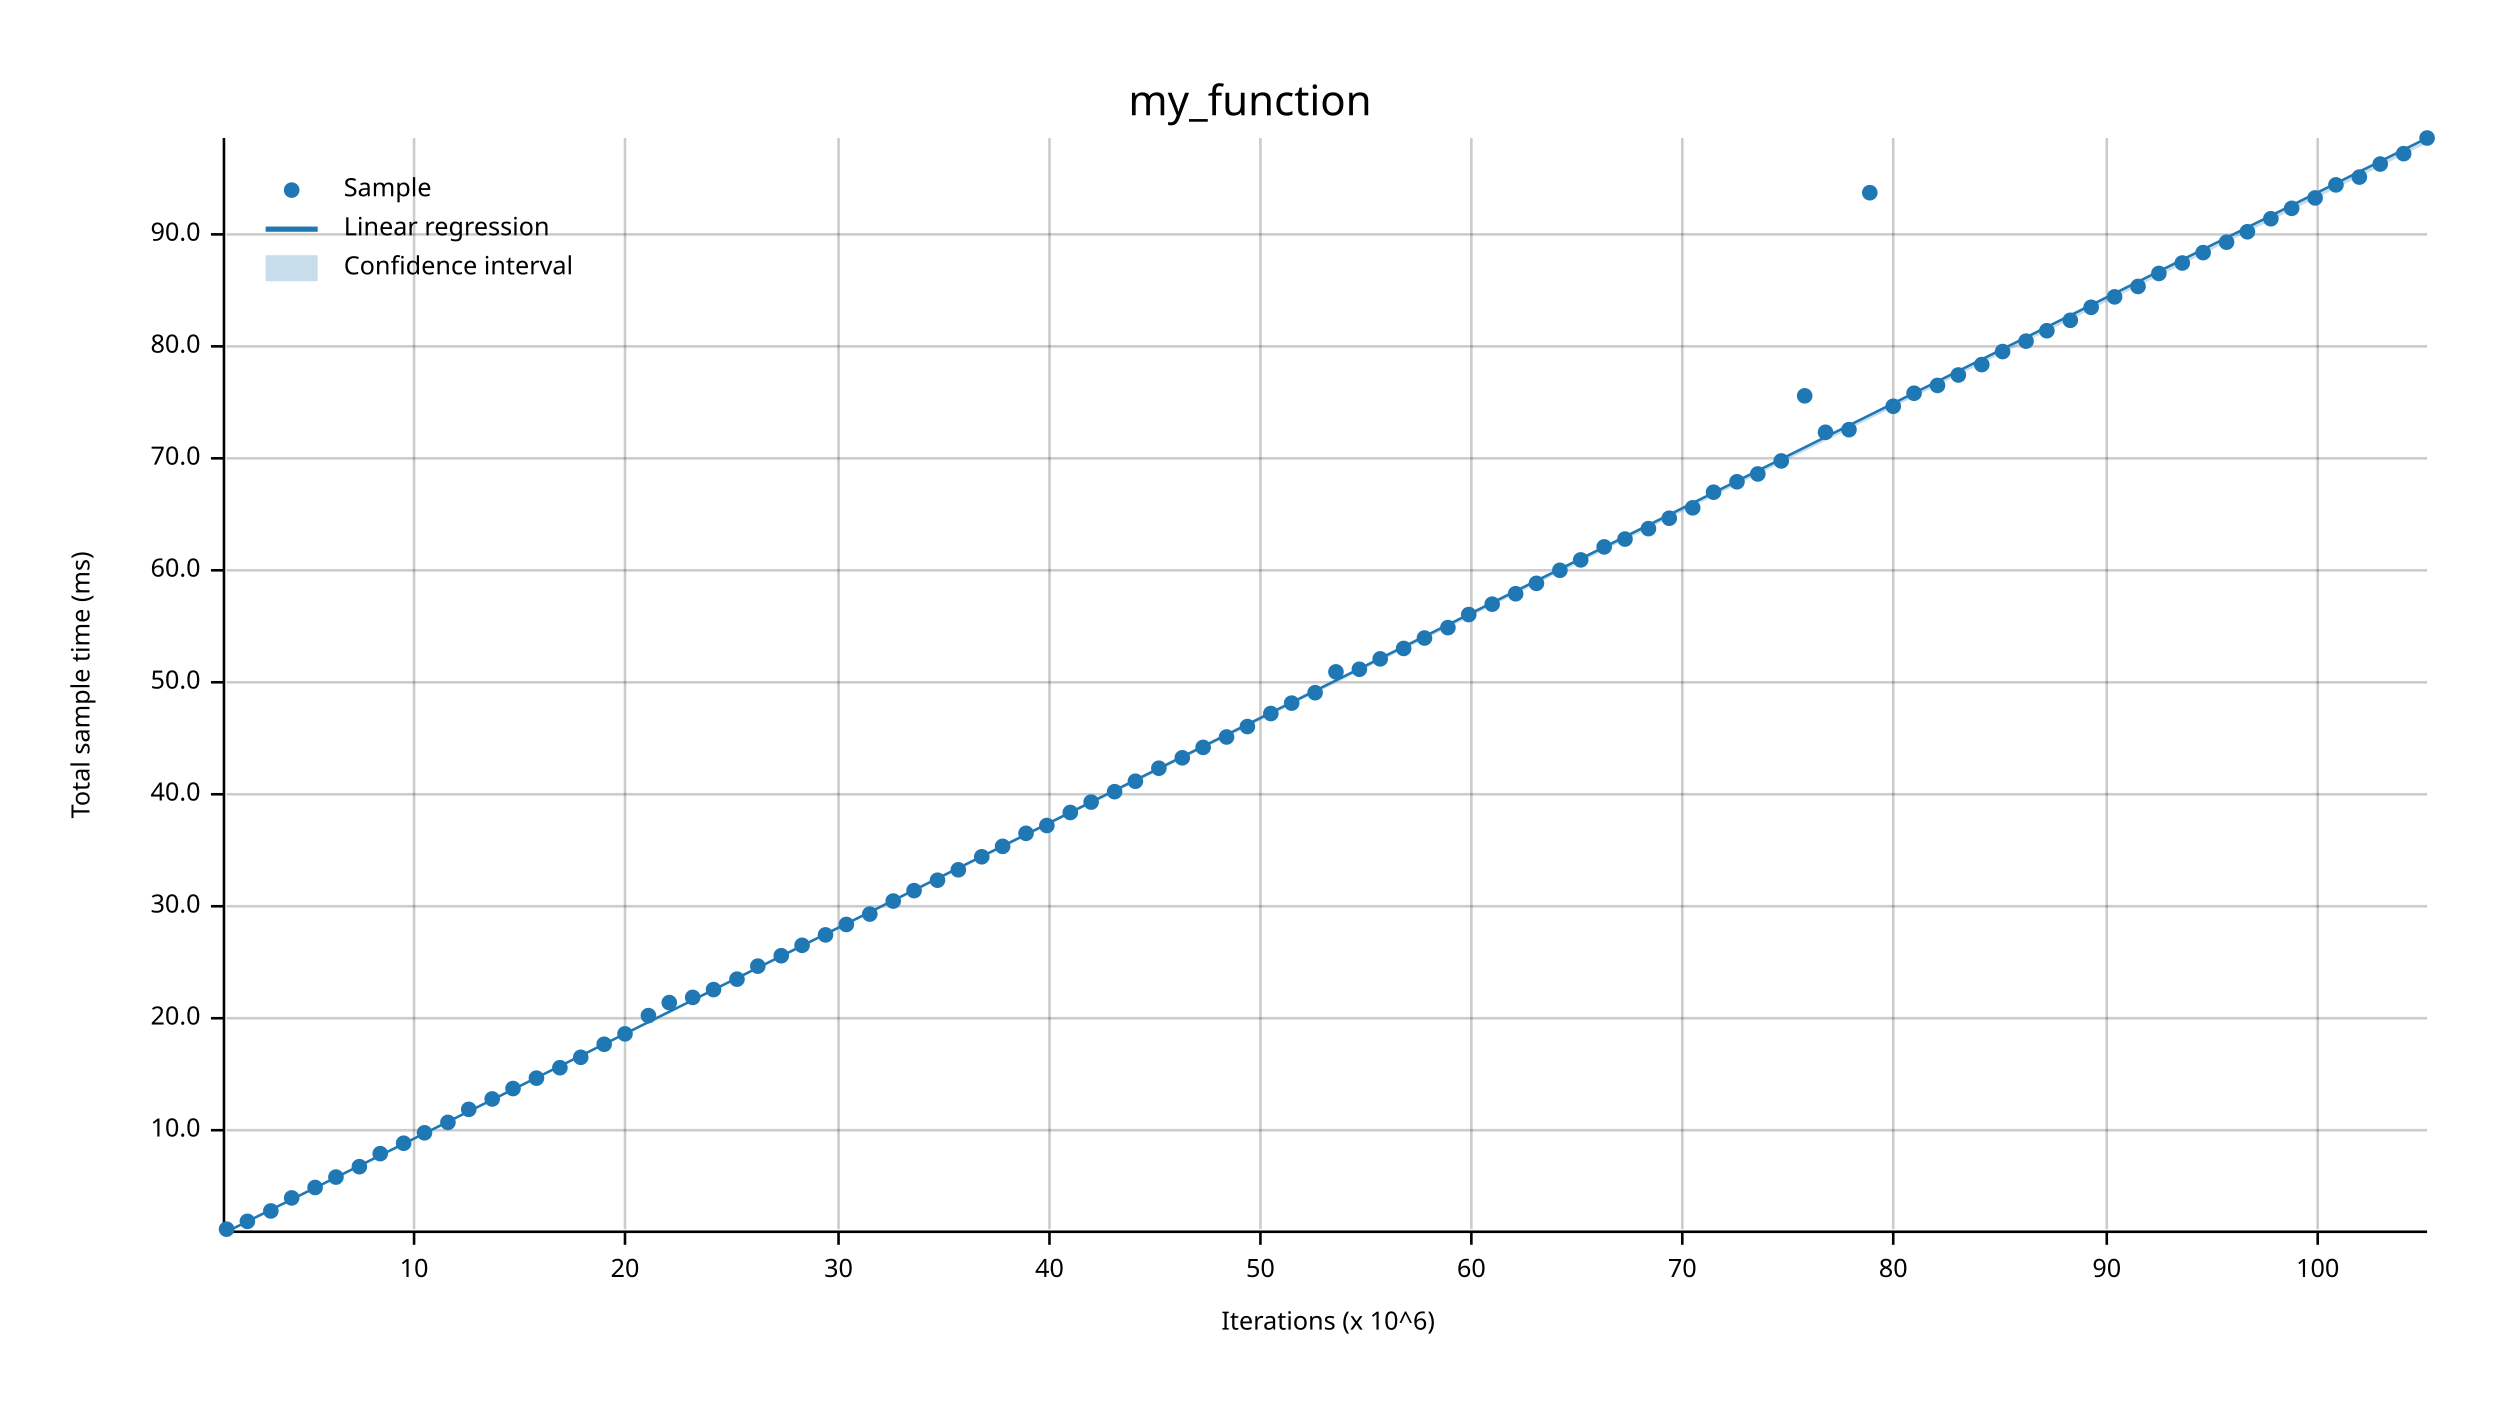
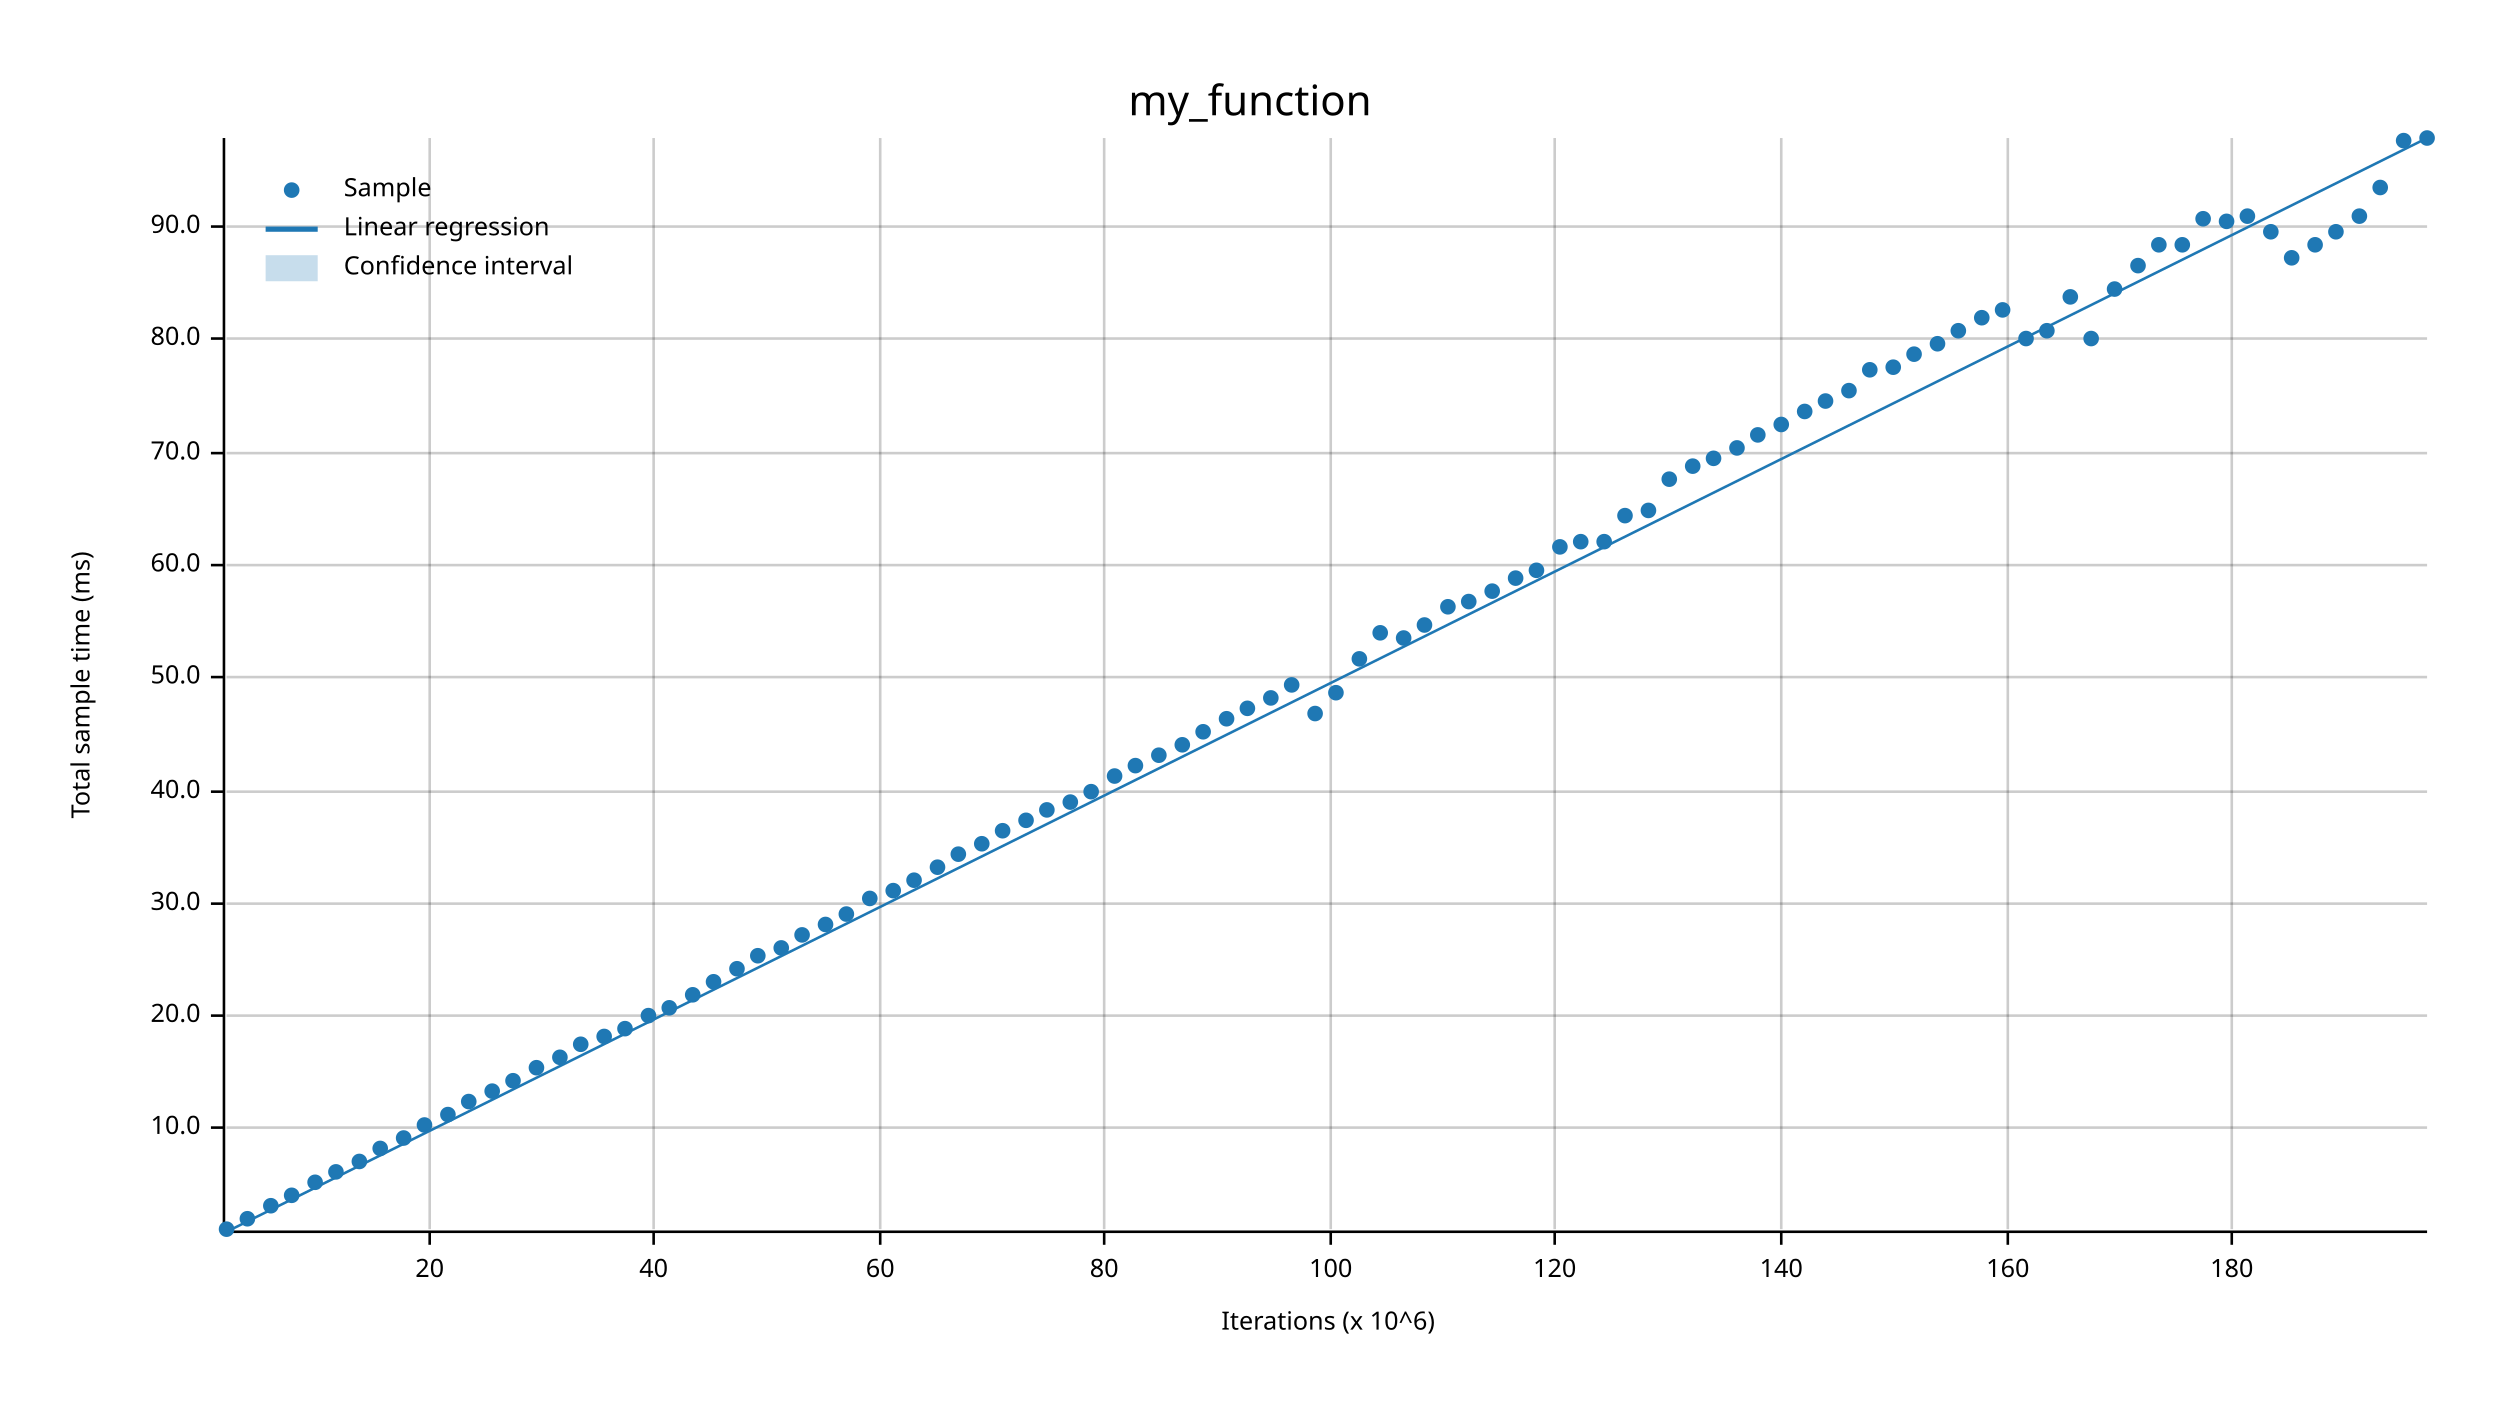
<svg xmlns="http://www.w3.org/2000/svg" width="960" height="540" viewBox="0 0 960 540">
  <text x="480" y="32" dy="0.76em" text-anchor="middle" font-family="sans-serif" font-size="16.129" opacity="1" fill="#000000">
my_function
</text>
  <text x="27" y="263" dy="0.76em" text-anchor="middle" font-family="sans-serif" font-size="9.677" opacity="1" fill="#000000" transform="rotate(270, 27, 263)">
Total sample time (ms)
</text>
  <text x="510" y="513" dy="-0.5ex" text-anchor="middle" font-family="sans-serif" font-size="9.677" opacity="1" fill="#000000">
Iterations (x 10^6)
</text>
-   <line opacity="0.2" stroke="#000000" stroke-width="1" x1="159" y1="472" x2="159" y2="53" />
-   <line opacity="0.2" stroke="#000000" stroke-width="1" x1="240" y1="472" x2="240" y2="53" />
-   <line opacity="0.2" stroke="#000000" stroke-width="1" x1="322" y1="472" x2="322" y2="53" />
-   <line opacity="0.2" stroke="#000000" stroke-width="1" x1="403" y1="472" x2="403" y2="53" />
-   <line opacity="0.2" stroke="#000000" stroke-width="1" x1="484" y1="472" x2="484" y2="53" />
-   <line opacity="0.2" stroke="#000000" stroke-width="1" x1="565" y1="472" x2="565" y2="53" />
-   <line opacity="0.2" stroke="#000000" stroke-width="1" x1="646" y1="472" x2="646" y2="53" />
-   <line opacity="0.2" stroke="#000000" stroke-width="1" x1="727" y1="472" x2="727" y2="53" />
-   <line opacity="0.2" stroke="#000000" stroke-width="1" x1="809" y1="472" x2="809" y2="53" />
-   <line opacity="0.2" stroke="#000000" stroke-width="1" x1="890" y1="472" x2="890" y2="53" />
-   <line opacity="0.2" stroke="#000000" stroke-width="1" x1="87" y1="434" x2="932" y2="434" />
-   <line opacity="0.2" stroke="#000000" stroke-width="1" x1="87" y1="391" x2="932" y2="391" />
-   <line opacity="0.2" stroke="#000000" stroke-width="1" x1="87" y1="348" x2="932" y2="348" />
-   <line opacity="0.2" stroke="#000000" stroke-width="1" x1="87" y1="305" x2="932" y2="305" />
-   <line opacity="0.2" stroke="#000000" stroke-width="1" x1="87" y1="262" x2="932" y2="262" />
-   <line opacity="0.2" stroke="#000000" stroke-width="1" x1="87" y1="219" x2="932" y2="219" />
-   <line opacity="0.2" stroke="#000000" stroke-width="1" x1="87" y1="176" x2="932" y2="176" />
-   <line opacity="0.2" stroke="#000000" stroke-width="1" x1="87" y1="133" x2="932" y2="133" />
-   <line opacity="0.2" stroke="#000000" stroke-width="1" x1="87" y1="90" x2="932" y2="90" />
+   <line opacity="0.2" stroke="#000000" stroke-width="1" x1="165" y1="472" x2="165" y2="53" />
+   <line opacity="0.2" stroke="#000000" stroke-width="1" x1="251" y1="472" x2="251" y2="53" />
+   <line opacity="0.2" stroke="#000000" stroke-width="1" x1="338" y1="472" x2="338" y2="53" />
+   <line opacity="0.2" stroke="#000000" stroke-width="1" x1="424" y1="472" x2="424" y2="53" />
+   <line opacity="0.2" stroke="#000000" stroke-width="1" x1="511" y1="472" x2="511" y2="53" />
+   <line opacity="0.2" stroke="#000000" stroke-width="1" x1="597" y1="472" x2="597" y2="53" />
+   <line opacity="0.2" stroke="#000000" stroke-width="1" x1="684" y1="472" x2="684" y2="53" />
+   <line opacity="0.2" stroke="#000000" stroke-width="1" x1="771" y1="472" x2="771" y2="53" />
+   <line opacity="0.2" stroke="#000000" stroke-width="1" x1="857" y1="472" x2="857" y2="53" />
+   <line opacity="0.2" stroke="#000000" stroke-width="1" x1="87" y1="433" x2="932" y2="433" />
+   <line opacity="0.2" stroke="#000000" stroke-width="1" x1="87" y1="390" x2="932" y2="390" />
+   <line opacity="0.2" stroke="#000000" stroke-width="1" x1="87" y1="347" x2="932" y2="347" />
+   <line opacity="0.2" stroke="#000000" stroke-width="1" x1="87" y1="304" x2="932" y2="304" />
+   <line opacity="0.2" stroke="#000000" stroke-width="1" x1="87" y1="260" x2="932" y2="260" />
+   <line opacity="0.2" stroke="#000000" stroke-width="1" x1="87" y1="217" x2="932" y2="217" />
+   <line opacity="0.2" stroke="#000000" stroke-width="1" x1="87" y1="174" x2="932" y2="174" />
+   <line opacity="0.2" stroke="#000000" stroke-width="1" x1="87" y1="130" x2="932" y2="130" />
+   <line opacity="0.2" stroke="#000000" stroke-width="1" x1="87" y1="87" x2="932" y2="87" />
  <polyline fill="none" opacity="1" stroke="#000000" stroke-width="1" points="86,53 86,472 " />
-   <text x="77" y="434" dy="0.5ex" text-anchor="end" font-family="sans-serif" font-size="9.677" opacity="1" fill="#000000">
+   <text x="77" y="433" dy="0.5ex" text-anchor="end" font-family="sans-serif" font-size="9.677" opacity="1" fill="#000000">
10.0
</text>
-   <polyline fill="none" opacity="1" stroke="#000000" stroke-width="1" points="81,434 86,434 " />
-   <text x="77" y="391" dy="0.5ex" text-anchor="end" font-family="sans-serif" font-size="9.677" opacity="1" fill="#000000">
+   <polyline fill="none" opacity="1" stroke="#000000" stroke-width="1" points="81,433 86,433 " />
+   <text x="77" y="390" dy="0.5ex" text-anchor="end" font-family="sans-serif" font-size="9.677" opacity="1" fill="#000000">
20.0
</text>
-   <polyline fill="none" opacity="1" stroke="#000000" stroke-width="1" points="81,391 86,391 " />
-   <text x="77" y="348" dy="0.5ex" text-anchor="end" font-family="sans-serif" font-size="9.677" opacity="1" fill="#000000">
+   <polyline fill="none" opacity="1" stroke="#000000" stroke-width="1" points="81,390 86,390 " />
+   <text x="77" y="347" dy="0.5ex" text-anchor="end" font-family="sans-serif" font-size="9.677" opacity="1" fill="#000000">
30.0
</text>
-   <polyline fill="none" opacity="1" stroke="#000000" stroke-width="1" points="81,348 86,348 " />
-   <text x="77" y="305" dy="0.5ex" text-anchor="end" font-family="sans-serif" font-size="9.677" opacity="1" fill="#000000">
+   <polyline fill="none" opacity="1" stroke="#000000" stroke-width="1" points="81,347 86,347 " />
+   <text x="77" y="304" dy="0.5ex" text-anchor="end" font-family="sans-serif" font-size="9.677" opacity="1" fill="#000000">
40.0
</text>
-   <polyline fill="none" opacity="1" stroke="#000000" stroke-width="1" points="81,305 86,305 " />
-   <text x="77" y="262" dy="0.5ex" text-anchor="end" font-family="sans-serif" font-size="9.677" opacity="1" fill="#000000">
+   <polyline fill="none" opacity="1" stroke="#000000" stroke-width="1" points="81,304 86,304 " />
+   <text x="77" y="260" dy="0.5ex" text-anchor="end" font-family="sans-serif" font-size="9.677" opacity="1" fill="#000000">
50.0
</text>
-   <polyline fill="none" opacity="1" stroke="#000000" stroke-width="1" points="81,262 86,262 " />
-   <text x="77" y="219" dy="0.5ex" text-anchor="end" font-family="sans-serif" font-size="9.677" opacity="1" fill="#000000">
+   <polyline fill="none" opacity="1" stroke="#000000" stroke-width="1" points="81,260 86,260 " />
+   <text x="77" y="217" dy="0.5ex" text-anchor="end" font-family="sans-serif" font-size="9.677" opacity="1" fill="#000000">
60.0
</text>
-   <polyline fill="none" opacity="1" stroke="#000000" stroke-width="1" points="81,219 86,219 " />
-   <text x="77" y="176" dy="0.5ex" text-anchor="end" font-family="sans-serif" font-size="9.677" opacity="1" fill="#000000">
+   <polyline fill="none" opacity="1" stroke="#000000" stroke-width="1" points="81,217 86,217 " />
+   <text x="77" y="174" dy="0.5ex" text-anchor="end" font-family="sans-serif" font-size="9.677" opacity="1" fill="#000000">
70.0
</text>
-   <polyline fill="none" opacity="1" stroke="#000000" stroke-width="1" points="81,176 86,176 " />
-   <text x="77" y="133" dy="0.5ex" text-anchor="end" font-family="sans-serif" font-size="9.677" opacity="1" fill="#000000">
+   <polyline fill="none" opacity="1" stroke="#000000" stroke-width="1" points="81,174 86,174 " />
+   <text x="77" y="130" dy="0.5ex" text-anchor="end" font-family="sans-serif" font-size="9.677" opacity="1" fill="#000000">
80.0
</text>
-   <polyline fill="none" opacity="1" stroke="#000000" stroke-width="1" points="81,133 86,133 " />
-   <text x="77" y="90" dy="0.5ex" text-anchor="end" font-family="sans-serif" font-size="9.677" opacity="1" fill="#000000">
+   <polyline fill="none" opacity="1" stroke="#000000" stroke-width="1" points="81,130 86,130 " />
+   <text x="77" y="87" dy="0.5ex" text-anchor="end" font-family="sans-serif" font-size="9.677" opacity="1" fill="#000000">
90.0
</text>
-   <polyline fill="none" opacity="1" stroke="#000000" stroke-width="1" points="81,90 86,90 " />
+   <polyline fill="none" opacity="1" stroke="#000000" stroke-width="1" points="81,87 86,87 " />
  <polyline fill="none" opacity="1" stroke="#000000" stroke-width="1" points="87,473 932,473 " />
-   <text x="159" y="483" dy="0.76em" text-anchor="middle" font-family="sans-serif" font-size="9.677" opacity="1" fill="#000000">
- 10
- </text>
-   <polyline fill="none" opacity="1" stroke="#000000" stroke-width="1" points="159,473 159,478 " />
-   <text x="240" y="483" dy="0.76em" text-anchor="middle" font-family="sans-serif" font-size="9.677" opacity="1" fill="#000000">
+   <text x="165" y="483" dy="0.76em" text-anchor="middle" font-family="sans-serif" font-size="9.677" opacity="1" fill="#000000">
20
</text>
-   <polyline fill="none" opacity="1" stroke="#000000" stroke-width="1" points="240,473 240,478 " />
-   <text x="322" y="483" dy="0.76em" text-anchor="middle" font-family="sans-serif" font-size="9.677" opacity="1" fill="#000000">
- 30
- </text>
-   <polyline fill="none" opacity="1" stroke="#000000" stroke-width="1" points="322,473 322,478 " />
-   <text x="403" y="483" dy="0.76em" text-anchor="middle" font-family="sans-serif" font-size="9.677" opacity="1" fill="#000000">
+   <polyline fill="none" opacity="1" stroke="#000000" stroke-width="1" points="165,473 165,478 " />
+   <text x="251" y="483" dy="0.76em" text-anchor="middle" font-family="sans-serif" font-size="9.677" opacity="1" fill="#000000">
40
</text>
-   <polyline fill="none" opacity="1" stroke="#000000" stroke-width="1" points="403,473 403,478 " />
-   <text x="484" y="483" dy="0.76em" text-anchor="middle" font-family="sans-serif" font-size="9.677" opacity="1" fill="#000000">
- 50
- </text>
-   <polyline fill="none" opacity="1" stroke="#000000" stroke-width="1" points="484,473 484,478 " />
-   <text x="565" y="483" dy="0.76em" text-anchor="middle" font-family="sans-serif" font-size="9.677" opacity="1" fill="#000000">
+   <polyline fill="none" opacity="1" stroke="#000000" stroke-width="1" points="251,473 251,478 " />
+   <text x="338" y="483" dy="0.76em" text-anchor="middle" font-family="sans-serif" font-size="9.677" opacity="1" fill="#000000">
60
</text>
-   <polyline fill="none" opacity="1" stroke="#000000" stroke-width="1" points="565,473 565,478 " />
-   <text x="646" y="483" dy="0.76em" text-anchor="middle" font-family="sans-serif" font-size="9.677" opacity="1" fill="#000000">
- 70
- </text>
-   <polyline fill="none" opacity="1" stroke="#000000" stroke-width="1" points="646,473 646,478 " />
-   <text x="727" y="483" dy="0.76em" text-anchor="middle" font-family="sans-serif" font-size="9.677" opacity="1" fill="#000000">
+   <polyline fill="none" opacity="1" stroke="#000000" stroke-width="1" points="338,473 338,478 " />
+   <text x="424" y="483" dy="0.76em" text-anchor="middle" font-family="sans-serif" font-size="9.677" opacity="1" fill="#000000">
80
</text>
-   <polyline fill="none" opacity="1" stroke="#000000" stroke-width="1" points="727,473 727,478 " />
-   <text x="809" y="483" dy="0.76em" text-anchor="middle" font-family="sans-serif" font-size="9.677" opacity="1" fill="#000000">
- 90
- </text>
-   <polyline fill="none" opacity="1" stroke="#000000" stroke-width="1" points="809,473 809,478 " />
-   <text x="890" y="483" dy="0.76em" text-anchor="middle" font-family="sans-serif" font-size="9.677" opacity="1" fill="#000000">
+   <polyline fill="none" opacity="1" stroke="#000000" stroke-width="1" points="424,473 424,478 " />
+   <text x="511" y="483" dy="0.76em" text-anchor="middle" font-family="sans-serif" font-size="9.677" opacity="1" fill="#000000">
100
</text>
-   <polyline fill="none" opacity="1" stroke="#000000" stroke-width="1" points="890,473 890,478 " />
+   <polyline fill="none" opacity="1" stroke="#000000" stroke-width="1" points="511,473 511,478 " />
+   <text x="597" y="483" dy="0.76em" text-anchor="middle" font-family="sans-serif" font-size="9.677" opacity="1" fill="#000000">
+ 120
+ </text>
+   <polyline fill="none" opacity="1" stroke="#000000" stroke-width="1" points="597,473 597,478 " />
+   <text x="684" y="483" dy="0.76em" text-anchor="middle" font-family="sans-serif" font-size="9.677" opacity="1" fill="#000000">
+ 140
+ </text>
+   <polyline fill="none" opacity="1" stroke="#000000" stroke-width="1" points="684,473 684,478 " />
+   <text x="771" y="483" dy="0.76em" text-anchor="middle" font-family="sans-serif" font-size="9.677" opacity="1" fill="#000000">
+ 160
+ </text>
+   <polyline fill="none" opacity="1" stroke="#000000" stroke-width="1" points="771,473 771,478 " />
+   <text x="857" y="483" dy="0.76em" text-anchor="middle" font-family="sans-serif" font-size="9.677" opacity="1" fill="#000000">
+ 180
+ </text>
+   <polyline fill="none" opacity="1" stroke="#000000" stroke-width="1" points="857,473 857,478 " />
  <circle cx="87" cy="472" r="3" opacity="1" fill="#1F78B4" stroke="none" stroke-width="1" />
-   <circle cx="95" cy="469" r="3" opacity="1" fill="#1F78B4" stroke="none" stroke-width="1" />
-   <circle cx="104" cy="465" r="3" opacity="1" fill="#1F78B4" stroke="none" stroke-width="1" />
-   <circle cx="112" cy="460" r="3" opacity="1" fill="#1F78B4" stroke="none" stroke-width="1" />
-   <circle cx="121" cy="456" r="3" opacity="1" fill="#1F78B4" stroke="none" stroke-width="1" />
-   <circle cx="129" cy="452" r="3" opacity="1" fill="#1F78B4" stroke="none" stroke-width="1" />
-   <circle cx="138" cy="448" r="3" opacity="1" fill="#1F78B4" stroke="none" stroke-width="1" />
-   <circle cx="146" cy="443" r="3" opacity="1" fill="#1F78B4" stroke="none" stroke-width="1" />
-   <circle cx="155" cy="439" r="3" opacity="1" fill="#1F78B4" stroke="none" stroke-width="1" />
-   <circle cx="163" cy="435" r="3" opacity="1" fill="#1F78B4" stroke="none" stroke-width="1" />
-   <circle cx="172" cy="431" r="3" opacity="1" fill="#1F78B4" stroke="none" stroke-width="1" />
-   <circle cx="180" cy="426" r="3" opacity="1" fill="#1F78B4" stroke="none" stroke-width="1" />
-   <circle cx="189" cy="422" r="3" opacity="1" fill="#1F78B4" stroke="none" stroke-width="1" />
-   <circle cx="197" cy="418" r="3" opacity="1" fill="#1F78B4" stroke="none" stroke-width="1" />
-   <circle cx="206" cy="414" r="3" opacity="1" fill="#1F78B4" stroke="none" stroke-width="1" />
-   <circle cx="215" cy="410" r="3" opacity="1" fill="#1F78B4" stroke="none" stroke-width="1" />
-   <circle cx="223" cy="406" r="3" opacity="1" fill="#1F78B4" stroke="none" stroke-width="1" />
-   <circle cx="232" cy="401" r="3" opacity="1" fill="#1F78B4" stroke="none" stroke-width="1" />
-   <circle cx="240" cy="397" r="3" opacity="1" fill="#1F78B4" stroke="none" stroke-width="1" />
+   <circle cx="95" cy="468" r="3" opacity="1" fill="#1F78B4" stroke="none" stroke-width="1" />
+   <circle cx="104" cy="463" r="3" opacity="1" fill="#1F78B4" stroke="none" stroke-width="1" />
+   <circle cx="112" cy="459" r="3" opacity="1" fill="#1F78B4" stroke="none" stroke-width="1" />
+   <circle cx="121" cy="454" r="3" opacity="1" fill="#1F78B4" stroke="none" stroke-width="1" />
+   <circle cx="129" cy="450" r="3" opacity="1" fill="#1F78B4" stroke="none" stroke-width="1" />
+   <circle cx="138" cy="446" r="3" opacity="1" fill="#1F78B4" stroke="none" stroke-width="1" />
+   <circle cx="146" cy="441" r="3" opacity="1" fill="#1F78B4" stroke="none" stroke-width="1" />
+   <circle cx="155" cy="437" r="3" opacity="1" fill="#1F78B4" stroke="none" stroke-width="1" />
+   <circle cx="163" cy="432" r="3" opacity="1" fill="#1F78B4" stroke="none" stroke-width="1" />
+   <circle cx="172" cy="428" r="3" opacity="1" fill="#1F78B4" stroke="none" stroke-width="1" />
+   <circle cx="180" cy="423" r="3" opacity="1" fill="#1F78B4" stroke="none" stroke-width="1" />
+   <circle cx="189" cy="419" r="3" opacity="1" fill="#1F78B4" stroke="none" stroke-width="1" />
+   <circle cx="197" cy="415" r="3" opacity="1" fill="#1F78B4" stroke="none" stroke-width="1" />
+   <circle cx="206" cy="410" r="3" opacity="1" fill="#1F78B4" stroke="none" stroke-width="1" />
+   <circle cx="215" cy="406" r="3" opacity="1" fill="#1F78B4" stroke="none" stroke-width="1" />
+   <circle cx="223" cy="401" r="3" opacity="1" fill="#1F78B4" stroke="none" stroke-width="1" />
+   <circle cx="232" cy="398" r="3" opacity="1" fill="#1F78B4" stroke="none" stroke-width="1" />
+   <circle cx="240" cy="395" r="3" opacity="1" fill="#1F78B4" stroke="none" stroke-width="1" />
  <circle cx="249" cy="390" r="3" opacity="1" fill="#1F78B4" stroke="none" stroke-width="1" />
-   <circle cx="257" cy="385" r="3" opacity="1" fill="#1F78B4" stroke="none" stroke-width="1" />
-   <circle cx="266" cy="383" r="3" opacity="1" fill="#1F78B4" stroke="none" stroke-width="1" />
-   <circle cx="274" cy="380" r="3" opacity="1" fill="#1F78B4" stroke="none" stroke-width="1" />
-   <circle cx="283" cy="376" r="3" opacity="1" fill="#1F78B4" stroke="none" stroke-width="1" />
-   <circle cx="291" cy="371" r="3" opacity="1" fill="#1F78B4" stroke="none" stroke-width="1" />
-   <circle cx="300" cy="367" r="3" opacity="1" fill="#1F78B4" stroke="none" stroke-width="1" />
-   <circle cx="308" cy="363" r="3" opacity="1" fill="#1F78B4" stroke="none" stroke-width="1" />
-   <circle cx="317" cy="359" r="3" opacity="1" fill="#1F78B4" stroke="none" stroke-width="1" />
-   <circle cx="325" cy="355" r="3" opacity="1" fill="#1F78B4" stroke="none" stroke-width="1" />
-   <circle cx="334" cy="351" r="3" opacity="1" fill="#1F78B4" stroke="none" stroke-width="1" />
-   <circle cx="343" cy="346" r="3" opacity="1" fill="#1F78B4" stroke="none" stroke-width="1" />
-   <circle cx="351" cy="342" r="3" opacity="1" fill="#1F78B4" stroke="none" stroke-width="1" />
-   <circle cx="360" cy="338" r="3" opacity="1" fill="#1F78B4" stroke="none" stroke-width="1" />
-   <circle cx="368" cy="334" r="3" opacity="1" fill="#1F78B4" stroke="none" stroke-width="1" />
-   <circle cx="377" cy="329" r="3" opacity="1" fill="#1F78B4" stroke="none" stroke-width="1" />
-   <circle cx="385" cy="325" r="3" opacity="1" fill="#1F78B4" stroke="none" stroke-width="1" />
-   <circle cx="394" cy="320" r="3" opacity="1" fill="#1F78B4" stroke="none" stroke-width="1" />
-   <circle cx="402" cy="317" r="3" opacity="1" fill="#1F78B4" stroke="none" stroke-width="1" />
-   <circle cx="411" cy="312" r="3" opacity="1" fill="#1F78B4" stroke="none" stroke-width="1" />
-   <circle cx="419" cy="308" r="3" opacity="1" fill="#1F78B4" stroke="none" stroke-width="1" />
-   <circle cx="428" cy="304" r="3" opacity="1" fill="#1F78B4" stroke="none" stroke-width="1" />
-   <circle cx="436" cy="300" r="3" opacity="1" fill="#1F78B4" stroke="none" stroke-width="1" />
-   <circle cx="445" cy="295" r="3" opacity="1" fill="#1F78B4" stroke="none" stroke-width="1" />
-   <circle cx="454" cy="291" r="3" opacity="1" fill="#1F78B4" stroke="none" stroke-width="1" />
-   <circle cx="462" cy="287" r="3" opacity="1" fill="#1F78B4" stroke="none" stroke-width="1" />
-   <circle cx="471" cy="283" r="3" opacity="1" fill="#1F78B4" stroke="none" stroke-width="1" />
-   <circle cx="479" cy="279" r="3" opacity="1" fill="#1F78B4" stroke="none" stroke-width="1" />
-   <circle cx="488" cy="274" r="3" opacity="1" fill="#1F78B4" stroke="none" stroke-width="1" />
-   <circle cx="496" cy="270" r="3" opacity="1" fill="#1F78B4" stroke="none" stroke-width="1" />
-   <circle cx="505" cy="266" r="3" opacity="1" fill="#1F78B4" stroke="none" stroke-width="1" />
-   <circle cx="513" cy="258" r="3" opacity="1" fill="#1F78B4" stroke="none" stroke-width="1" />
-   <circle cx="522" cy="257" r="3" opacity="1" fill="#1F78B4" stroke="none" stroke-width="1" />
-   <circle cx="530" cy="253" r="3" opacity="1" fill="#1F78B4" stroke="none" stroke-width="1" />
-   <circle cx="539" cy="249" r="3" opacity="1" fill="#1F78B4" stroke="none" stroke-width="1" />
-   <circle cx="547" cy="245" r="3" opacity="1" fill="#1F78B4" stroke="none" stroke-width="1" />
-   <circle cx="556" cy="241" r="3" opacity="1" fill="#1F78B4" stroke="none" stroke-width="1" />
-   <circle cx="564" cy="236" r="3" opacity="1" fill="#1F78B4" stroke="none" stroke-width="1" />
-   <circle cx="573" cy="232" r="3" opacity="1" fill="#1F78B4" stroke="none" stroke-width="1" />
-   <circle cx="582" cy="228" r="3" opacity="1" fill="#1F78B4" stroke="none" stroke-width="1" />
-   <circle cx="590" cy="224" r="3" opacity="1" fill="#1F78B4" stroke="none" stroke-width="1" />
-   <circle cx="599" cy="219" r="3" opacity="1" fill="#1F78B4" stroke="none" stroke-width="1" />
-   <circle cx="607" cy="215" r="3" opacity="1" fill="#1F78B4" stroke="none" stroke-width="1" />
-   <circle cx="616" cy="210" r="3" opacity="1" fill="#1F78B4" stroke="none" stroke-width="1" />
-   <circle cx="624" cy="207" r="3" opacity="1" fill="#1F78B4" stroke="none" stroke-width="1" />
-   <circle cx="633" cy="203" r="3" opacity="1" fill="#1F78B4" stroke="none" stroke-width="1" />
-   <circle cx="641" cy="199" r="3" opacity="1" fill="#1F78B4" stroke="none" stroke-width="1" />
-   <circle cx="650" cy="195" r="3" opacity="1" fill="#1F78B4" stroke="none" stroke-width="1" />
-   <circle cx="658" cy="189" r="3" opacity="1" fill="#1F78B4" stroke="none" stroke-width="1" />
-   <circle cx="667" cy="185" r="3" opacity="1" fill="#1F78B4" stroke="none" stroke-width="1" />
-   <circle cx="675" cy="182" r="3" opacity="1" fill="#1F78B4" stroke="none" stroke-width="1" />
-   <circle cx="684" cy="177" r="3" opacity="1" fill="#1F78B4" stroke="none" stroke-width="1" />
-   <circle cx="693" cy="152" r="3" opacity="1" fill="#1F78B4" stroke="none" stroke-width="1" />
-   <circle cx="701" cy="166" r="3" opacity="1" fill="#1F78B4" stroke="none" stroke-width="1" />
-   <circle cx="710" cy="165" r="3" opacity="1" fill="#1F78B4" stroke="none" stroke-width="1" />
-   <circle cx="718" cy="74" r="3" opacity="1" fill="#1F78B4" stroke="none" stroke-width="1" />
-   <circle cx="727" cy="156" r="3" opacity="1" fill="#1F78B4" stroke="none" stroke-width="1" />
-   <circle cx="735" cy="151" r="3" opacity="1" fill="#1F78B4" stroke="none" stroke-width="1" />
-   <circle cx="744" cy="148" r="3" opacity="1" fill="#1F78B4" stroke="none" stroke-width="1" />
-   <circle cx="752" cy="144" r="3" opacity="1" fill="#1F78B4" stroke="none" stroke-width="1" />
-   <circle cx="761" cy="140" r="3" opacity="1" fill="#1F78B4" stroke="none" stroke-width="1" />
-   <circle cx="769" cy="135" r="3" opacity="1" fill="#1F78B4" stroke="none" stroke-width="1" />
-   <circle cx="778" cy="131" r="3" opacity="1" fill="#1F78B4" stroke="none" stroke-width="1" />
+   <circle cx="257" cy="387" r="3" opacity="1" fill="#1F78B4" stroke="none" stroke-width="1" />
+   <circle cx="266" cy="382" r="3" opacity="1" fill="#1F78B4" stroke="none" stroke-width="1" />
+   <circle cx="274" cy="377" r="3" opacity="1" fill="#1F78B4" stroke="none" stroke-width="1" />
+   <circle cx="283" cy="372" r="3" opacity="1" fill="#1F78B4" stroke="none" stroke-width="1" />
+   <circle cx="291" cy="367" r="3" opacity="1" fill="#1F78B4" stroke="none" stroke-width="1" />
+   <circle cx="300" cy="364" r="3" opacity="1" fill="#1F78B4" stroke="none" stroke-width="1" />
+   <circle cx="308" cy="359" r="3" opacity="1" fill="#1F78B4" stroke="none" stroke-width="1" />
+   <circle cx="317" cy="355" r="3" opacity="1" fill="#1F78B4" stroke="none" stroke-width="1" />
+   <circle cx="325" cy="351" r="3" opacity="1" fill="#1F78B4" stroke="none" stroke-width="1" />
+   <circle cx="334" cy="345" r="3" opacity="1" fill="#1F78B4" stroke="none" stroke-width="1" />
+   <circle cx="343" cy="342" r="3" opacity="1" fill="#1F78B4" stroke="none" stroke-width="1" />
+   <circle cx="351" cy="338" r="3" opacity="1" fill="#1F78B4" stroke="none" stroke-width="1" />
+   <circle cx="360" cy="333" r="3" opacity="1" fill="#1F78B4" stroke="none" stroke-width="1" />
+   <circle cx="368" cy="328" r="3" opacity="1" fill="#1F78B4" stroke="none" stroke-width="1" />
+   <circle cx="377" cy="324" r="3" opacity="1" fill="#1F78B4" stroke="none" stroke-width="1" />
+   <circle cx="385" cy="319" r="3" opacity="1" fill="#1F78B4" stroke="none" stroke-width="1" />
+   <circle cx="394" cy="315" r="3" opacity="1" fill="#1F78B4" stroke="none" stroke-width="1" />
+   <circle cx="402" cy="311" r="3" opacity="1" fill="#1F78B4" stroke="none" stroke-width="1" />
+   <circle cx="411" cy="308" r="3" opacity="1" fill="#1F78B4" stroke="none" stroke-width="1" />
+   <circle cx="419" cy="304" r="3" opacity="1" fill="#1F78B4" stroke="none" stroke-width="1" />
+   <circle cx="428" cy="298" r="3" opacity="1" fill="#1F78B4" stroke="none" stroke-width="1" />
+   <circle cx="436" cy="294" r="3" opacity="1" fill="#1F78B4" stroke="none" stroke-width="1" />
+   <circle cx="445" cy="290" r="3" opacity="1" fill="#1F78B4" stroke="none" stroke-width="1" />
+   <circle cx="454" cy="286" r="3" opacity="1" fill="#1F78B4" stroke="none" stroke-width="1" />
+   <circle cx="462" cy="281" r="3" opacity="1" fill="#1F78B4" stroke="none" stroke-width="1" />
+   <circle cx="471" cy="276" r="3" opacity="1" fill="#1F78B4" stroke="none" stroke-width="1" />
+   <circle cx="479" cy="272" r="3" opacity="1" fill="#1F78B4" stroke="none" stroke-width="1" />
+   <circle cx="488" cy="268" r="3" opacity="1" fill="#1F78B4" stroke="none" stroke-width="1" />
+   <circle cx="496" cy="263" r="3" opacity="1" fill="#1F78B4" stroke="none" stroke-width="1" />
+   <circle cx="505" cy="274" r="3" opacity="1" fill="#1F78B4" stroke="none" stroke-width="1" />
+   <circle cx="513" cy="266" r="3" opacity="1" fill="#1F78B4" stroke="none" stroke-width="1" />
+   <circle cx="522" cy="253" r="3" opacity="1" fill="#1F78B4" stroke="none" stroke-width="1" />
+   <circle cx="530" cy="243" r="3" opacity="1" fill="#1F78B4" stroke="none" stroke-width="1" />
+   <circle cx="539" cy="245" r="3" opacity="1" fill="#1F78B4" stroke="none" stroke-width="1" />
+   <circle cx="547" cy="240" r="3" opacity="1" fill="#1F78B4" stroke="none" stroke-width="1" />
+   <circle cx="556" cy="233" r="3" opacity="1" fill="#1F78B4" stroke="none" stroke-width="1" />
+   <circle cx="564" cy="231" r="3" opacity="1" fill="#1F78B4" stroke="none" stroke-width="1" />
+   <circle cx="573" cy="227" r="3" opacity="1" fill="#1F78B4" stroke="none" stroke-width="1" />
+   <circle cx="582" cy="222" r="3" opacity="1" fill="#1F78B4" stroke="none" stroke-width="1" />
+   <circle cx="590" cy="219" r="3" opacity="1" fill="#1F78B4" stroke="none" stroke-width="1" />
+   <circle cx="599" cy="210" r="3" opacity="1" fill="#1F78B4" stroke="none" stroke-width="1" />
+   <circle cx="607" cy="208" r="3" opacity="1" fill="#1F78B4" stroke="none" stroke-width="1" />
+   <circle cx="616" cy="208" r="3" opacity="1" fill="#1F78B4" stroke="none" stroke-width="1" />
+   <circle cx="624" cy="198" r="3" opacity="1" fill="#1F78B4" stroke="none" stroke-width="1" />
+   <circle cx="633" cy="196" r="3" opacity="1" fill="#1F78B4" stroke="none" stroke-width="1" />
+   <circle cx="641" cy="184" r="3" opacity="1" fill="#1F78B4" stroke="none" stroke-width="1" />
+   <circle cx="650" cy="179" r="3" opacity="1" fill="#1F78B4" stroke="none" stroke-width="1" />
+   <circle cx="658" cy="176" r="3" opacity="1" fill="#1F78B4" stroke="none" stroke-width="1" />
+   <circle cx="667" cy="172" r="3" opacity="1" fill="#1F78B4" stroke="none" stroke-width="1" />
+   <circle cx="675" cy="167" r="3" opacity="1" fill="#1F78B4" stroke="none" stroke-width="1" />
+   <circle cx="684" cy="163" r="3" opacity="1" fill="#1F78B4" stroke="none" stroke-width="1" />
+   <circle cx="693" cy="158" r="3" opacity="1" fill="#1F78B4" stroke="none" stroke-width="1" />
+   <circle cx="701" cy="154" r="3" opacity="1" fill="#1F78B4" stroke="none" stroke-width="1" />
+   <circle cx="710" cy="150" r="3" opacity="1" fill="#1F78B4" stroke="none" stroke-width="1" />
+   <circle cx="718" cy="142" r="3" opacity="1" fill="#1F78B4" stroke="none" stroke-width="1" />
+   <circle cx="727" cy="141" r="3" opacity="1" fill="#1F78B4" stroke="none" stroke-width="1" />
+   <circle cx="735" cy="136" r="3" opacity="1" fill="#1F78B4" stroke="none" stroke-width="1" />
+   <circle cx="744" cy="132" r="3" opacity="1" fill="#1F78B4" stroke="none" stroke-width="1" />
+   <circle cx="752" cy="127" r="3" opacity="1" fill="#1F78B4" stroke="none" stroke-width="1" />
+   <circle cx="761" cy="122" r="3" opacity="1" fill="#1F78B4" stroke="none" stroke-width="1" />
+   <circle cx="769" cy="119" r="3" opacity="1" fill="#1F78B4" stroke="none" stroke-width="1" />
+   <circle cx="778" cy="130" r="3" opacity="1" fill="#1F78B4" stroke="none" stroke-width="1" />
  <circle cx="786" cy="127" r="3" opacity="1" fill="#1F78B4" stroke="none" stroke-width="1" />
-   <circle cx="795" cy="123" r="3" opacity="1" fill="#1F78B4" stroke="none" stroke-width="1" />
-   <circle cx="803" cy="118" r="3" opacity="1" fill="#1F78B4" stroke="none" stroke-width="1" />
-   <circle cx="812" cy="114" r="3" opacity="1" fill="#1F78B4" stroke="none" stroke-width="1" />
-   <circle cx="821" cy="110" r="3" opacity="1" fill="#1F78B4" stroke="none" stroke-width="1" />
-   <circle cx="829" cy="105" r="3" opacity="1" fill="#1F78B4" stroke="none" stroke-width="1" />
-   <circle cx="838" cy="101" r="3" opacity="1" fill="#1F78B4" stroke="none" stroke-width="1" />
-   <circle cx="846" cy="97" r="3" opacity="1" fill="#1F78B4" stroke="none" stroke-width="1" />
-   <circle cx="855" cy="93" r="3" opacity="1" fill="#1F78B4" stroke="none" stroke-width="1" />
-   <circle cx="863" cy="89" r="3" opacity="1" fill="#1F78B4" stroke="none" stroke-width="1" />
-   <circle cx="872" cy="84" r="3" opacity="1" fill="#1F78B4" stroke="none" stroke-width="1" />
-   <circle cx="880" cy="80" r="3" opacity="1" fill="#1F78B4" stroke="none" stroke-width="1" />
-   <circle cx="889" cy="76" r="3" opacity="1" fill="#1F78B4" stroke="none" stroke-width="1" />
-   <circle cx="897" cy="71" r="3" opacity="1" fill="#1F78B4" stroke="none" stroke-width="1" />
-   <circle cx="906" cy="68" r="3" opacity="1" fill="#1F78B4" stroke="none" stroke-width="1" />
-   <circle cx="914" cy="63" r="3" opacity="1" fill="#1F78B4" stroke="none" stroke-width="1" />
-   <circle cx="923" cy="59" r="3" opacity="1" fill="#1F78B4" stroke="none" stroke-width="1" />
+   <circle cx="795" cy="114" r="3" opacity="1" fill="#1F78B4" stroke="none" stroke-width="1" />
+   <circle cx="803" cy="130" r="3" opacity="1" fill="#1F78B4" stroke="none" stroke-width="1" />
+   <circle cx="812" cy="111" r="3" opacity="1" fill="#1F78B4" stroke="none" stroke-width="1" />
+   <circle cx="821" cy="102" r="3" opacity="1" fill="#1F78B4" stroke="none" stroke-width="1" />
+   <circle cx="829" cy="94" r="3" opacity="1" fill="#1F78B4" stroke="none" stroke-width="1" />
+   <circle cx="838" cy="94" r="3" opacity="1" fill="#1F78B4" stroke="none" stroke-width="1" />
+   <circle cx="846" cy="84" r="3" opacity="1" fill="#1F78B4" stroke="none" stroke-width="1" />
+   <circle cx="855" cy="85" r="3" opacity="1" fill="#1F78B4" stroke="none" stroke-width="1" />
+   <circle cx="863" cy="83" r="3" opacity="1" fill="#1F78B4" stroke="none" stroke-width="1" />
+   <circle cx="872" cy="89" r="3" opacity="1" fill="#1F78B4" stroke="none" stroke-width="1" />
+   <circle cx="880" cy="99" r="3" opacity="1" fill="#1F78B4" stroke="none" stroke-width="1" />
+   <circle cx="889" cy="94" r="3" opacity="1" fill="#1F78B4" stroke="none" stroke-width="1" />
+   <circle cx="897" cy="89" r="3" opacity="1" fill="#1F78B4" stroke="none" stroke-width="1" />
+   <circle cx="906" cy="83" r="3" opacity="1" fill="#1F78B4" stroke="none" stroke-width="1" />
+   <circle cx="914" cy="72" r="3" opacity="1" fill="#1F78B4" stroke="none" stroke-width="1" />
+   <circle cx="923" cy="54" r="3" opacity="1" fill="#1F78B4" stroke="none" stroke-width="1" />
  <circle cx="932" cy="53" r="3" opacity="1" fill="#1F78B4" stroke="none" stroke-width="1" />
  <polyline fill="none" opacity="1" stroke="#1F78B4" stroke-width="1" points="87,473 932,53 " />
-   <polygon opacity="0.25" fill="#1F78B4" points="87,473 932,55 932,53 " />
+   <polygon opacity="0.25" fill="#1F78B4" points="87,473 932,53 932,53 " />
  <text x="132" y="68" dy="0.76em" text-anchor="start" font-family="sans-serif" font-size="9.677" opacity="1" fill="#000000">
Sample
</text>
  <text x="132" y="83" dy="0.76em" text-anchor="start" font-family="sans-serif" font-size="9.677" opacity="1" fill="#000000">
Linear regression
</text>
  <text x="132" y="98" dy="0.76em" text-anchor="start" font-family="sans-serif" font-size="9.677" opacity="1" fill="#000000">
Confidence interval
</text>
  <circle cx="112" cy="73" r="3" opacity="1" fill="#1F78B4" stroke="none" stroke-width="1" />
  <polyline fill="none" opacity="1" stroke="#1F78B4" stroke-width="2" points="102,88 122,88 " />
  <rect x="102" y="98" width="20" height="10" opacity="0.25" fill="#1F78B4" stroke="none" />
</svg>
